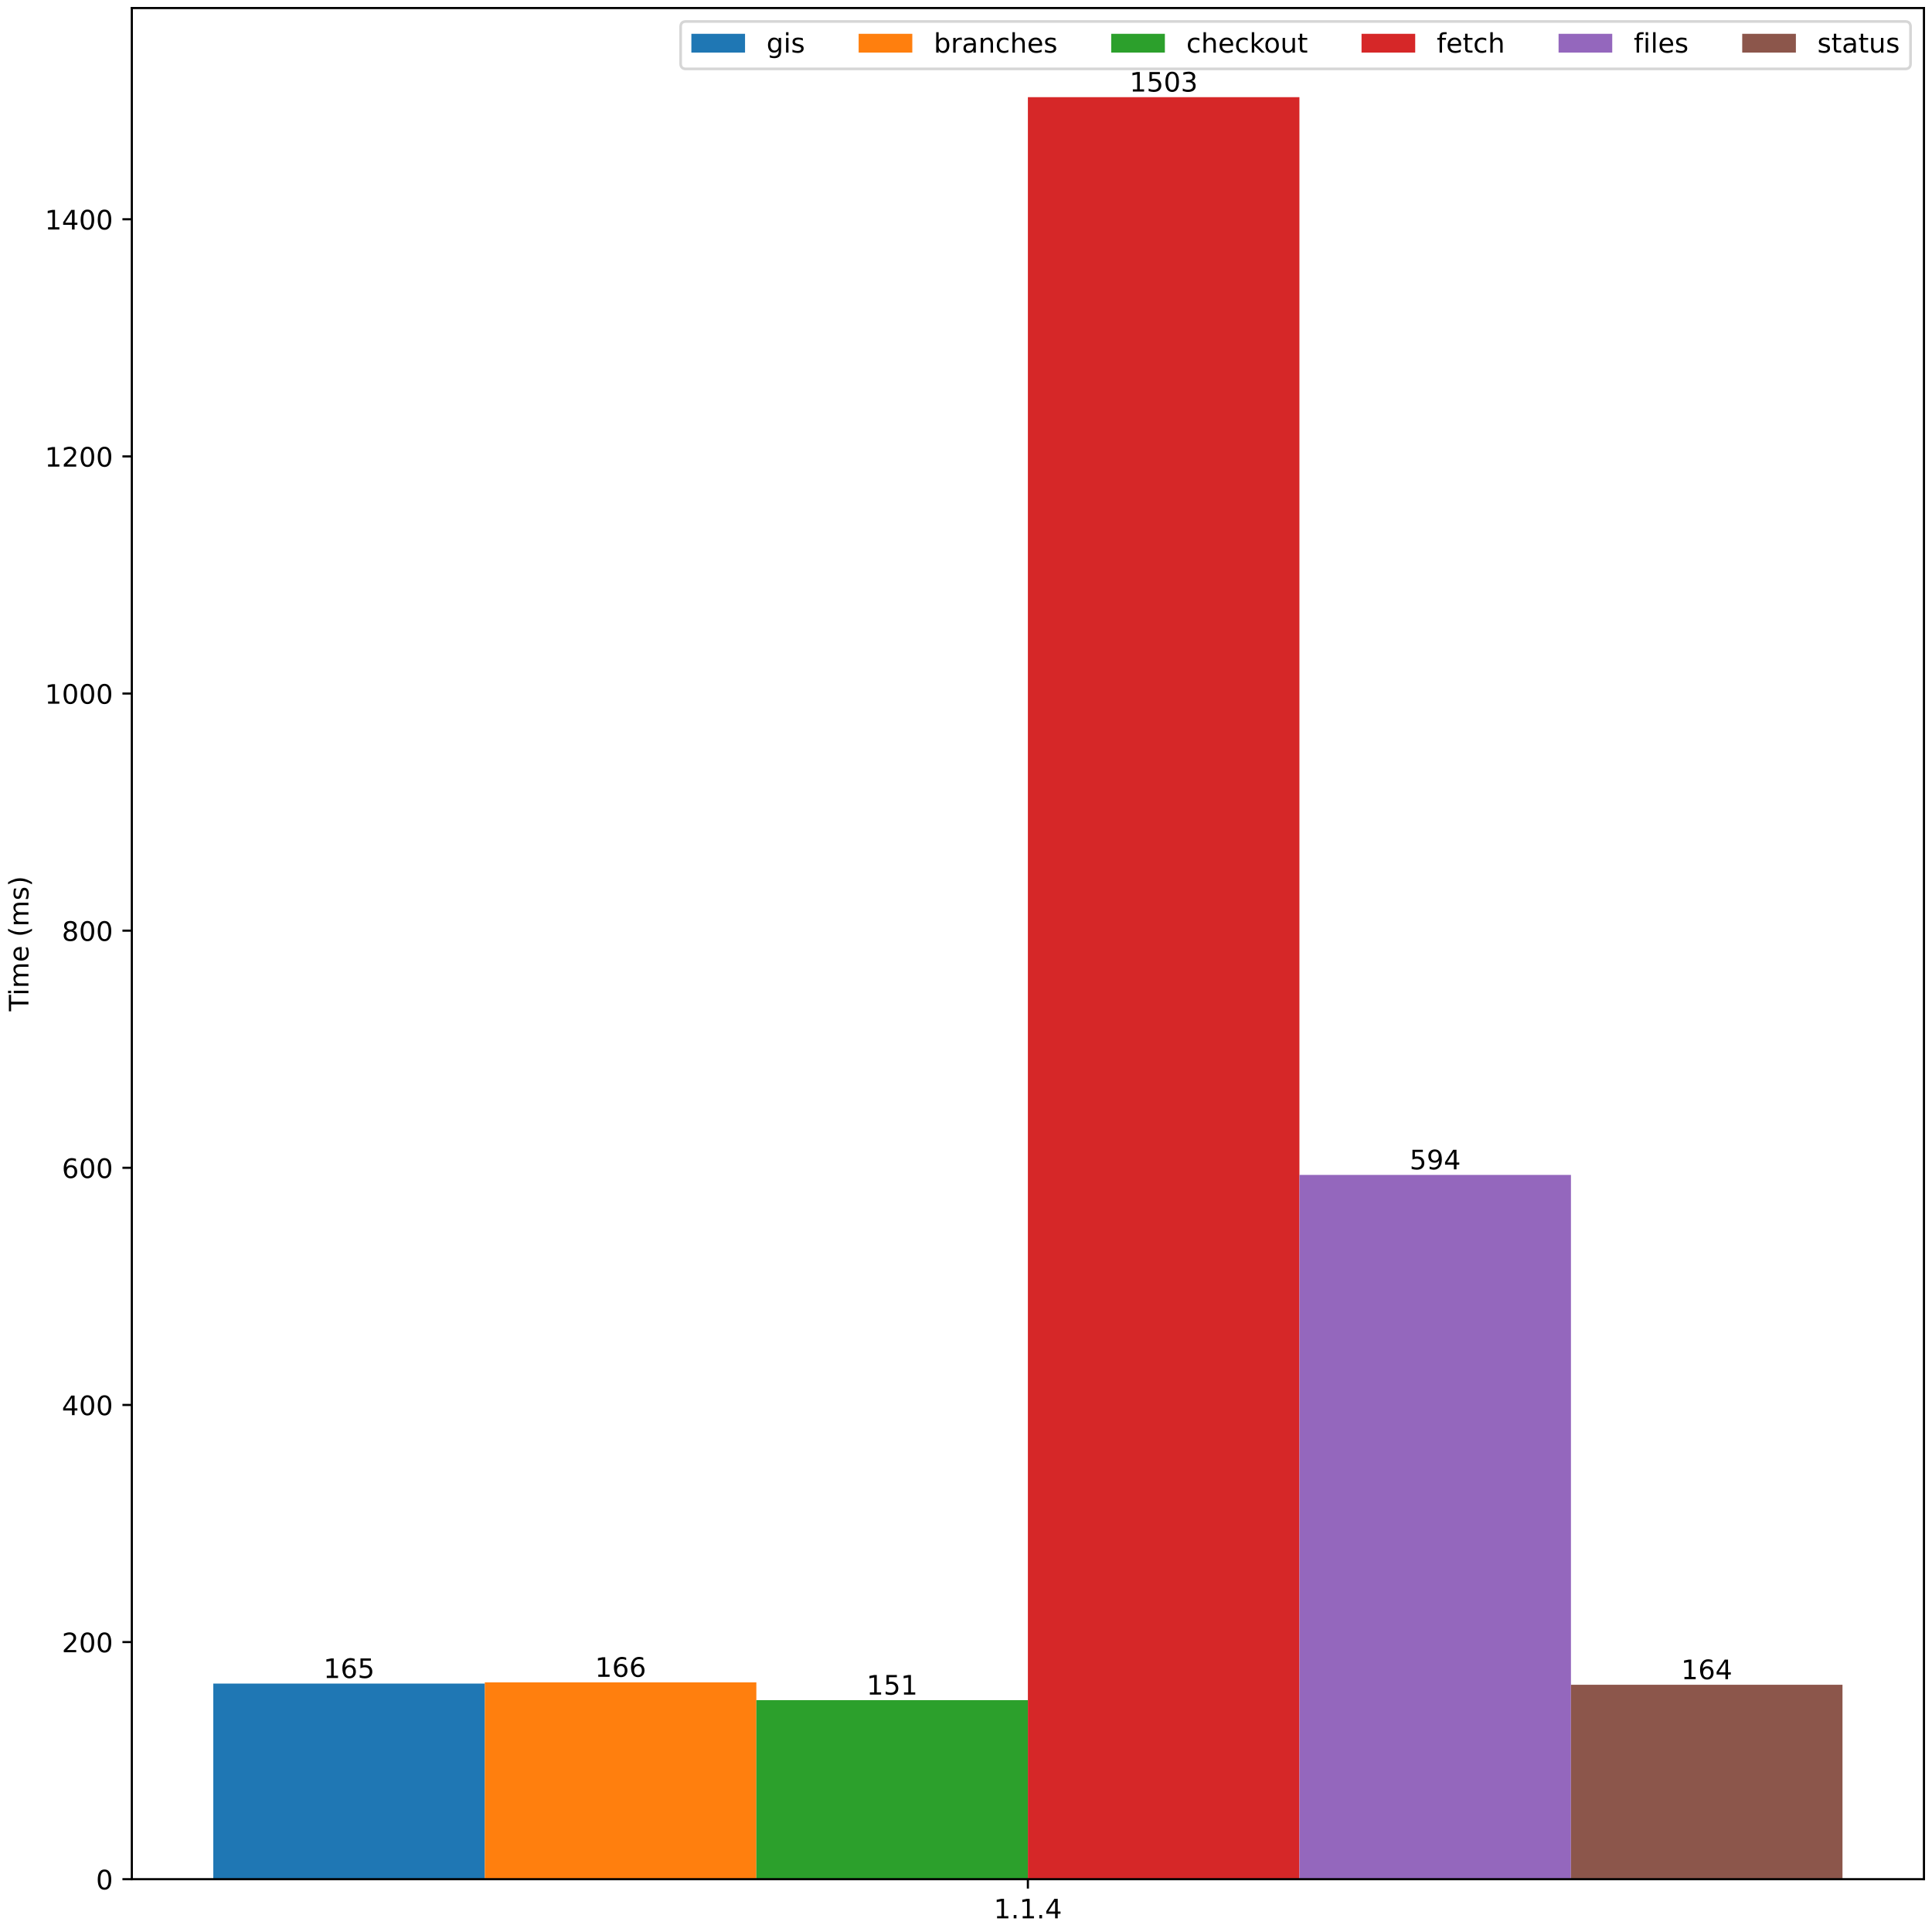
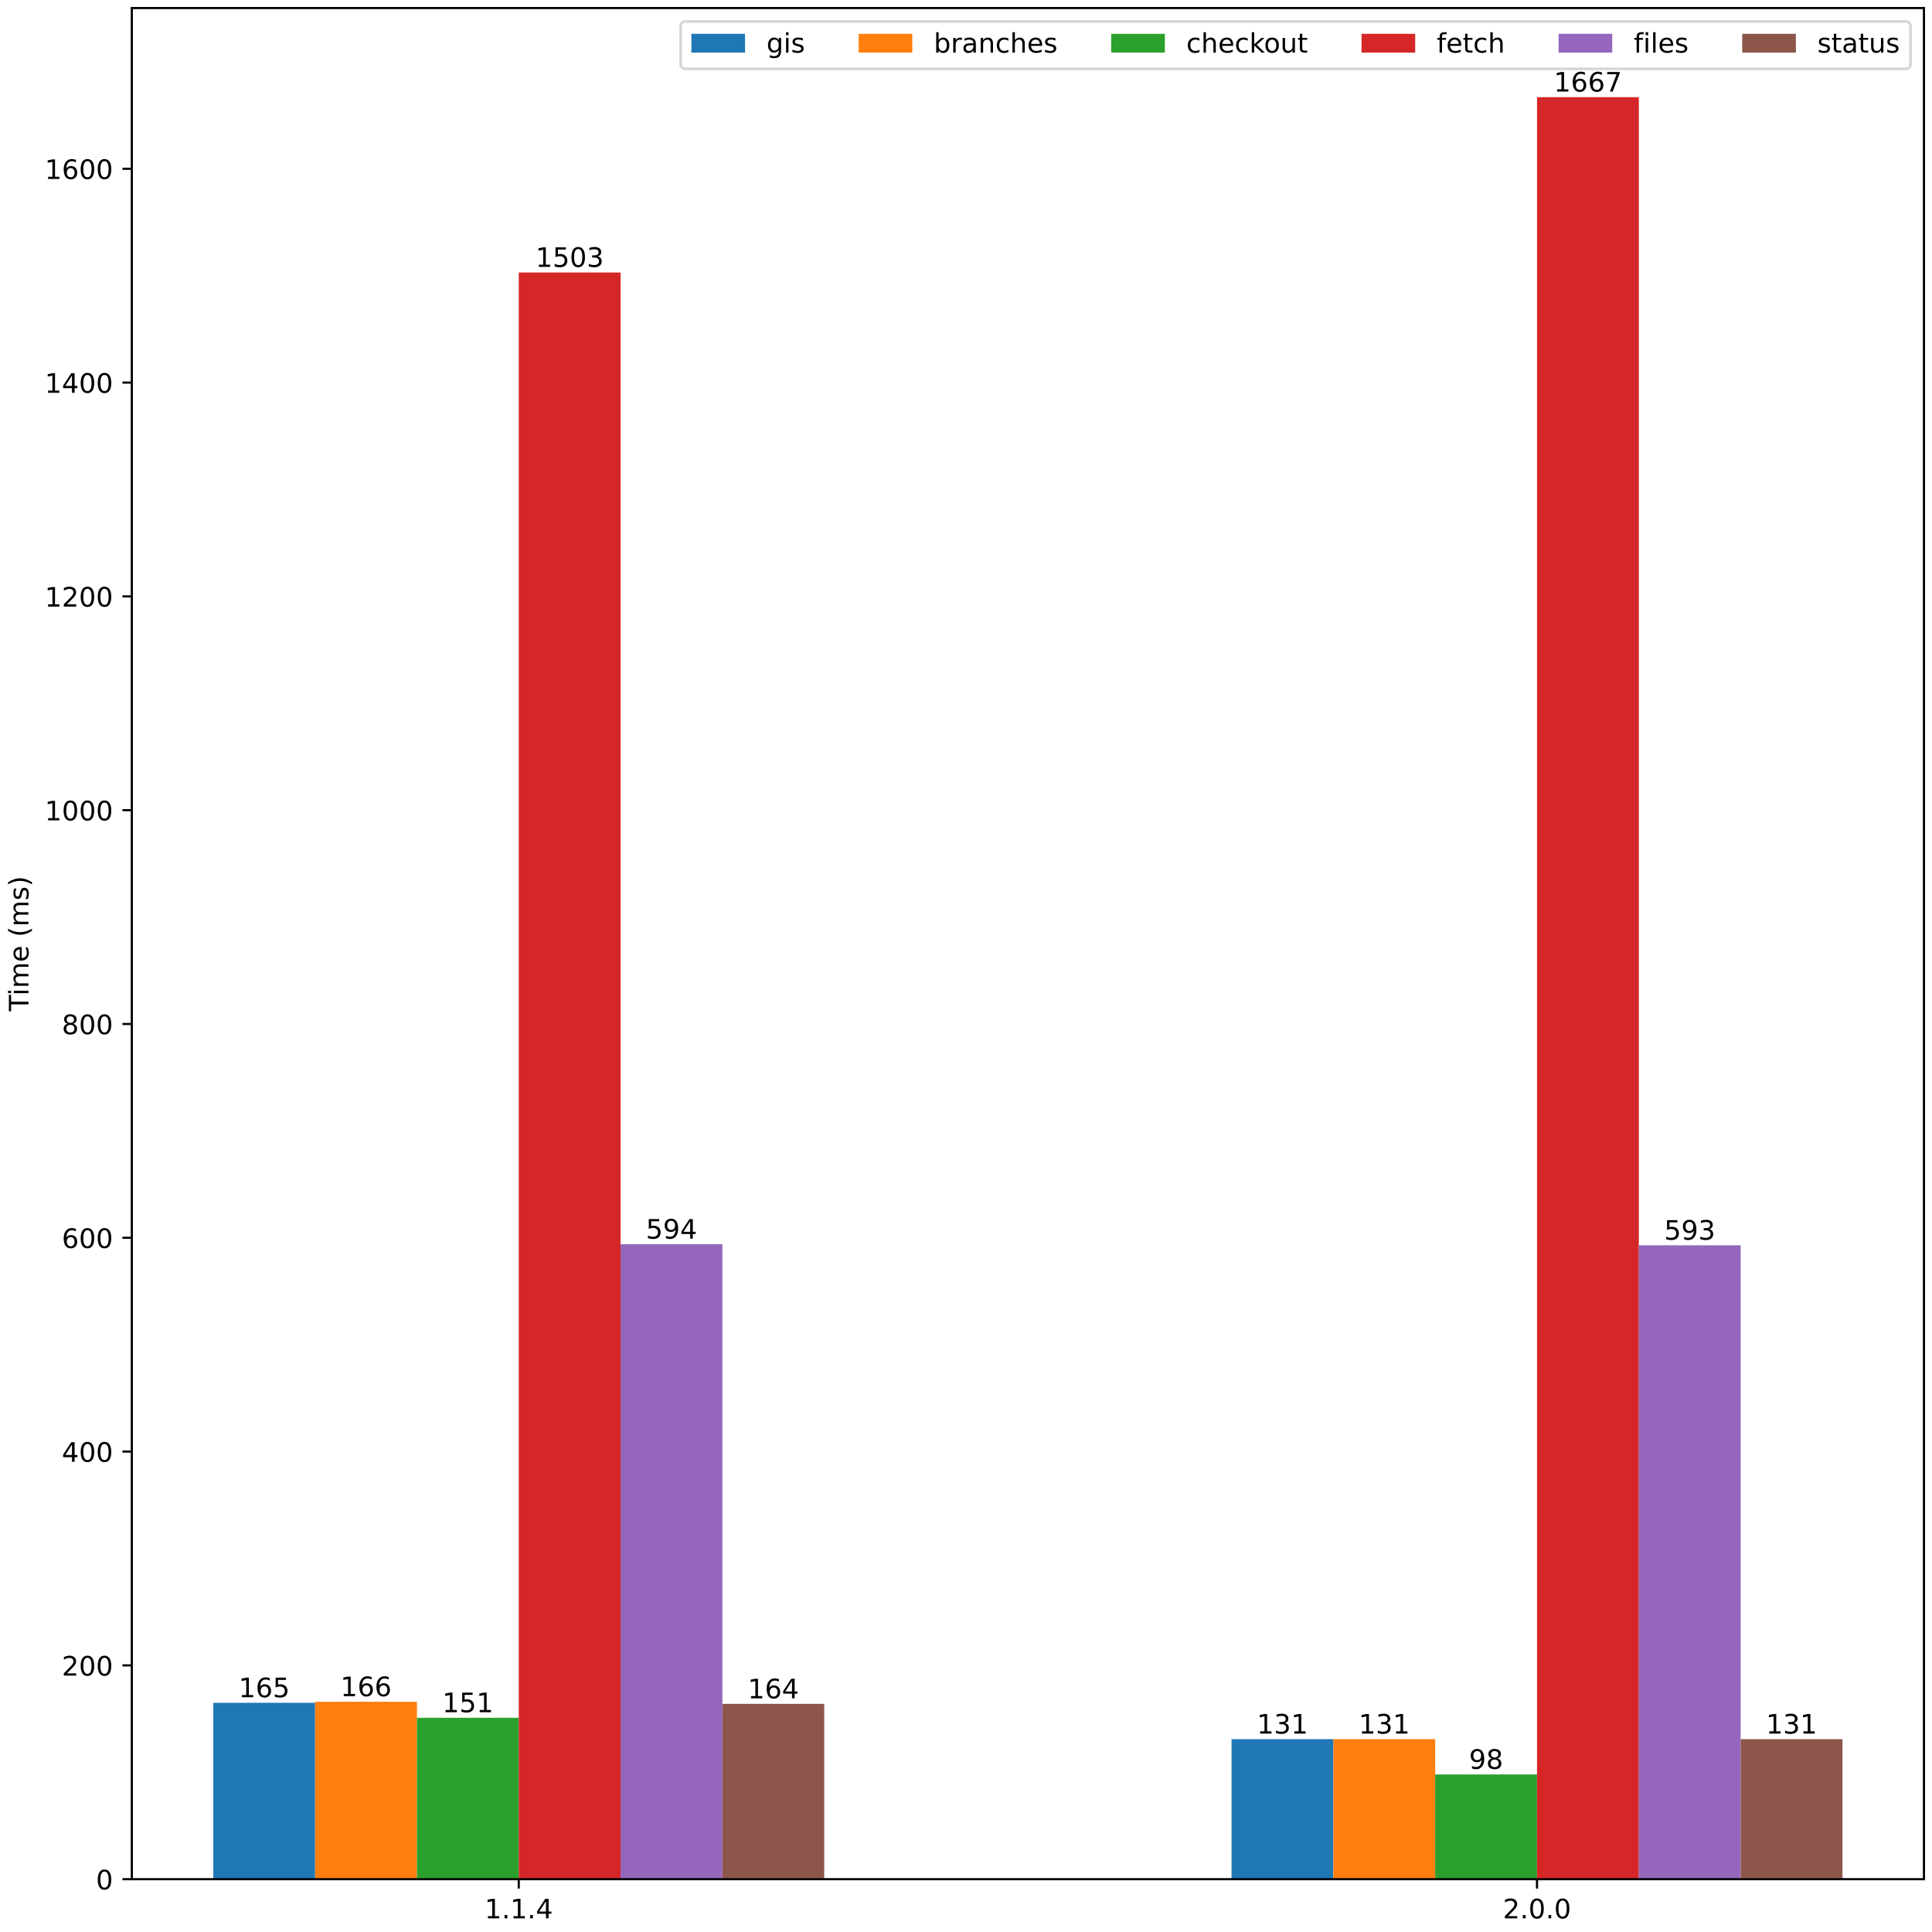
<svg xmlns="http://www.w3.org/2000/svg" xmlns:xlink="http://www.w3.org/1999/xlink" width="720pt" height="720pt" viewBox="0 0 720 720" version="1.1">
  <defs>
    <style type="text/css">*{stroke-linejoin: round; stroke-linecap: butt}</style>
  </defs>
  <g id="figure_1">
    <g id="patch_1">
      <path d="M 0 720  L 720 720  L 720 0  L 0 0  z " style="fill: #ffffff" />
    </g>
    <g id="axes_1">
      <g id="patch_2">
        <path d="M 49.128 700.322  L 717 700.322  L 717 3  L 49.128 3  z " style="fill: #ffffff" />
      </g>
      <g id="patch_3">
-         <path d="M 79.486 700.322  L 180.679 700.322  L 180.679 627.415  L 79.486 627.415  z " clip-path="url(#p6314dd109a)" style="fill: #1f77b4" />
+         <path d="M 79.486 700.322  L 117.433 700.322  L 117.433 634.587  L 79.486 634.587  z " clip-path="url(#p0b01c724fc)" style="fill: #1f77b4" />
      </g>
      <g id="patch_4">
-         <path d="M 180.679 700.322  L 281.871 700.322  L 281.871 626.973  L 180.679 626.973  z " clip-path="url(#p6314dd109a)" style="fill: #ff7f0e" />
+         <path d="M 458.959 700.322  L 496.906 700.322  L 496.906 648.133  L 458.959 648.133  z " clip-path="url(#p0b01c724fc)" style="fill: #1f77b4" />
      </g>
      <g id="patch_5">
-         <path d="M 281.871 700.322  L 383.064 700.322  L 383.064 633.601  L 281.871 633.601  z " clip-path="url(#p6314dd109a)" style="fill: #2ca02c" />
+         <path d="M 117.433 700.322  L 155.381 700.322  L 155.381 634.189  L 117.433 634.189  z " clip-path="url(#p0b01c724fc)" style="fill: #ff7f0e" />
      </g>
      <g id="patch_6">
-         <path d="M 383.064 700.322  L 484.257 700.322  L 484.257 36.206  L 383.064 36.206  z " clip-path="url(#p6314dd109a)" style="fill: #d62728" />
+         <path d="M 496.906 700.322  L 534.853 700.322  L 534.853 648.133  L 496.906 648.133  z " clip-path="url(#p0b01c724fc)" style="fill: #ff7f0e" />
      </g>
      <g id="patch_7">
-         <path d="M 484.257 700.322  L 585.449 700.322  L 585.449 437.857  L 484.257 437.857  z " clip-path="url(#p6314dd109a)" style="fill: #9467bd" />
+         <path d="M 155.381 700.322  L 193.328 700.322  L 193.328 640.165  L 155.381 640.165  z " clip-path="url(#p0b01c724fc)" style="fill: #2ca02c" />
      </g>
      <g id="patch_8">
-         <path d="M 585.449 700.322  L 686.642 700.322  L 686.642 627.857  L 585.449 627.857  z " clip-path="url(#p6314dd109a)" style="fill: #8c564b" />
+         <path d="M 534.853 700.322  L 572.8 700.322  L 572.8 661.279  L 534.853 661.279  z " clip-path="url(#p0b01c724fc)" style="fill: #2ca02c" />
+       </g>
+       <g id="patch_9">
+         <path d="M 193.328 700.322  L 231.275 700.322  L 231.275 101.542  L 193.328 101.542  z " clip-path="url(#p0b01c724fc)" style="fill: #d62728" />
+       </g>
+       <g id="patch_10">
+         <path d="M 572.8 700.322  L 610.747 700.322  L 610.747 36.206  L 572.8 36.206  z " clip-path="url(#p0b01c724fc)" style="fill: #d62728" />
+       </g>
+       <g id="patch_11">
+         <path d="M 231.275 700.322  L 269.222 700.322  L 269.222 463.678  L 231.275 463.678  z " clip-path="url(#p0b01c724fc)" style="fill: #9467bd" />
+       </g>
+       <g id="patch_12">
+         <path d="M 610.747 700.322  L 648.695 700.322  L 648.695 464.077  L 610.747 464.077  z " clip-path="url(#p0b01c724fc)" style="fill: #9467bd" />
+       </g>
+       <g id="patch_13">
+         <path d="M 269.222 700.322  L 307.17 700.322  L 307.17 634.986  L 269.222 634.986  z " clip-path="url(#p0b01c724fc)" style="fill: #8c564b" />
+       </g>
+       <g id="patch_14">
+         <path d="M 648.695 700.322  L 686.642 700.322  L 686.642 648.133  L 648.695 648.133  z " clip-path="url(#p0b01c724fc)" style="fill: #8c564b" />
      </g>
      <g id="matplotlib.axis_1">
        <g id="xtick_1">
          <g id="line2d_1">
            <defs>
-               <path id="m661fff3759" d="M 0 0  L 0 3.5  " style="stroke: #000000; stroke-width: 0.8" />
-             </defs>
-             <g>
-               <use xlink:href="#m661fff3759" x="383.064" y="700.322" style="stroke: #000000; stroke-width: 0.8" />
+               <path id="m3e66dd2076" d="M 0 0  L 0 3.5  " style="stroke: #000000; stroke-width: 0.8" />
+             </defs>
+             <g>
+               <use xlink:href="#m3e66dd2076" x="193.328" y="700.322" style="stroke: #000000; stroke-width: 0.8" />
            </g>
          </g>
          <g id="text_1">
-             <g transform="translate(370.3422 714.9201) scale(0.1 -0.1)">
+             <g transform="translate(180.606 714.9201) scale(0.1 -0.1)">
              <defs>
                <path id="DejaVuSans-31" d="M 794 531  L 1825 531  L 1825 4091  L 703 3866  L 703 4441  L 1819 4666  L 2450 4666  L 2450 531  L 3481 531  L 3481 0  L 794 0  L 794 531  z " transform="scale(0.015625)" />
                <path id="DejaVuSans-2e" d="M 684 794  L 1344 794  L 1344 0  L 684 0  L 684 794  z " transform="scale(0.015625)" />
                <path id="DejaVuSans-34" d="M 2419 4116  L 825 1625  L 2419 1625  L 2419 4116  z M 2253 4666  L 3047 4666  L 3047 1625  L 3713 1625  L 3713 1100  L 3047 1100  L 3047 0  L 2419 0  L 2419 1100  L 313 1100  L 313 1709  L 2253 4666  z " transform="scale(0.015625)" />
              </defs>
              <use xlink:href="#DejaVuSans-31" />
              <use xlink:href="#DejaVuSans-2e" x="63.623" />
              <use xlink:href="#DejaVuSans-31" x="95.41" />
              <use xlink:href="#DejaVuSans-2e" x="159.033" />
              <use xlink:href="#DejaVuSans-34" x="190.82" />
            </g>
          </g>
        </g>
+         <g id="xtick_2">
+           <g id="line2d_2">
+             <g>
+               <use xlink:href="#m3e66dd2076" x="572.8" y="700.322" style="stroke: #000000; stroke-width: 0.8" />
+             </g>
+           </g>
+           <g id="text_2">
+             <g transform="translate(560.0784 714.9201) scale(0.1 -0.1)">
+               <defs>
+                 <path id="DejaVuSans-32" d="M 1228 531  L 3431 531  L 3431 0  L 469 0  L 469 531  Q 828 903 1448 1529  Q 2069 2156 2228 2338  Q 2531 2678 2651 2914  Q 2772 3150 2772 3378  Q 2772 3750 2511 3984  Q 2250 4219 1831 4219  Q 1534 4219 1204 4116  Q 875 4013 500 3803  L 500 4441  Q 881 4594 1212 4672  Q 1544 4750 1819 4750  Q 2544 4750 2975 4387  Q 3406 4025 3406 3419  Q 3406 3131 3298 2873  Q 3191 2616 2906 2266  Q 2828 2175 2409 1742  Q 1991 1309 1228 531  z " transform="scale(0.015625)" />
+                 <path id="DejaVuSans-30" d="M 2034 4250  Q 1547 4250 1301 3770  Q 1056 3291 1056 2328  Q 1056 1369 1301 889  Q 1547 409 2034 409  Q 2525 409 2770 889  Q 3016 1369 3016 2328  Q 3016 3291 2770 3770  Q 2525 4250 2034 4250  z M 2034 4750  Q 2819 4750 3233 4129  Q 3647 3509 3647 2328  Q 3647 1150 3233 529  Q 2819 -91 2034 -91  Q 1250 -91 836 529  Q 422 1150 422 2328  Q 422 3509 836 4129  Q 1250 4750 2034 4750  z " transform="scale(0.015625)" />
+               </defs>
+               <use xlink:href="#DejaVuSans-32" />
+               <use xlink:href="#DejaVuSans-2e" x="63.623" />
+               <use xlink:href="#DejaVuSans-30" x="95.41" />
+               <use xlink:href="#DejaVuSans-2e" x="159.033" />
+               <use xlink:href="#DejaVuSans-30" x="190.82" />
+             </g>
+           </g>
+         </g>
      </g>
      <g id="matplotlib.axis_2">
        <g id="ytick_1">
-           <g id="line2d_2">
-             <defs>
-               <path id="maa2c0c7a0b" d="M 0 0  L -3.5 0  " style="stroke: #000000; stroke-width: 0.8" />
-             </defs>
-             <g>
-               <use xlink:href="#maa2c0c7a0b" x="49.128" y="700.322" style="stroke: #000000; stroke-width: 0.8" />
-             </g>
-           </g>
-           <g id="text_2">
+           <g id="line2d_3">
+             <defs>
+               <path id="m55df6fba36" d="M 0 0  L -3.5 0  " style="stroke: #000000; stroke-width: 0.8" />
+             </defs>
+             <g>
+               <use xlink:href="#m55df6fba36" x="49.128" y="700.322" style="stroke: #000000; stroke-width: 0.8" />
+             </g>
+           </g>
+           <g id="text_3">
            <g transform="translate(35.76586 704.1209) scale(0.1 -0.1)">
-               <defs>
-                 <path id="DejaVuSans-30" d="M 2034 4250  Q 1547 4250 1301 3770  Q 1056 3291 1056 2328  Q 1056 1369 1301 889  Q 1547 409 2034 409  Q 2525 409 2770 889  Q 3016 1369 3016 2328  Q 3016 3291 2770 3770  Q 2525 4250 2034 4250  z M 2034 4750  Q 2819 4750 3233 4129  Q 3647 3509 3647 2328  Q 3647 1150 3233 529  Q 2819 -91 2034 -91  Q 1250 -91 836 529  Q 422 1150 422 2328  Q 422 3509 836 4129  Q 1250 4750 2034 4750  z " transform="scale(0.015625)" />
-               </defs>
              <use xlink:href="#DejaVuSans-30" />
            </g>
          </g>
        </g>
        <g id="ytick_2">
-           <g id="line2d_3">
-             <g>
-               <use xlink:href="#maa2c0c7a0b" x="49.128" y="611.95" style="stroke: #000000; stroke-width: 0.8" />
-             </g>
-           </g>
-           <g id="text_3">
-             <g transform="translate(23.04087 615.7488) scale(0.1 -0.1)">
-               <defs>
-                 <path id="DejaVuSans-32" d="M 1228 531  L 3431 531  L 3431 0  L 469 0  L 469 531  Q 828 903 1448 1529  Q 2069 2156 2228 2338  Q 2531 2678 2651 2914  Q 2772 3150 2772 3378  Q 2772 3750 2511 3984  Q 2250 4219 1831 4219  Q 1534 4219 1204 4116  Q 875 4013 500 3803  L 500 4441  Q 881 4594 1212 4672  Q 1544 4750 1819 4750  Q 2544 4750 2975 4387  Q 3406 4025 3406 3419  Q 3406 3131 3298 2873  Q 3191 2616 2906 2266  Q 2828 2175 2409 1742  Q 1991 1309 1228 531  z " transform="scale(0.015625)" />
-               </defs>
+           <g id="line2d_4">
+             <g>
+               <use xlink:href="#m55df6fba36" x="49.128" y="620.644" style="stroke: #000000; stroke-width: 0.8" />
+             </g>
+           </g>
+           <g id="text_4">
+             <g transform="translate(23.04087 624.4429) scale(0.1 -0.1)">
              <use xlink:href="#DejaVuSans-32" />
              <use xlink:href="#DejaVuSans-30" x="63.623" />
              <use xlink:href="#DejaVuSans-30" x="127.246" />
            </g>
          </g>
        </g>
        <g id="ytick_3">
-           <g id="line2d_4">
-             <g>
-               <use xlink:href="#maa2c0c7a0b" x="49.128" y="523.578" style="stroke: #000000; stroke-width: 0.8" />
-             </g>
-           </g>
-           <g id="text_4">
-             <g transform="translate(23.04087 527.3768) scale(0.1 -0.1)">
+           <g id="line2d_5">
+             <g>
+               <use xlink:href="#m55df6fba36" x="49.128" y="540.966" style="stroke: #000000; stroke-width: 0.8" />
+             </g>
+           </g>
+           <g id="text_5">
+             <g transform="translate(23.04087 544.765) scale(0.1 -0.1)">
              <use xlink:href="#DejaVuSans-34" />
              <use xlink:href="#DejaVuSans-30" x="63.623" />
              <use xlink:href="#DejaVuSans-30" x="127.246" />
            </g>
          </g>
        </g>
        <g id="ytick_4">
-           <g id="line2d_5">
-             <g>
-               <use xlink:href="#maa2c0c7a0b" x="49.128" y="435.206" style="stroke: #000000; stroke-width: 0.8" />
-             </g>
-           </g>
-           <g id="text_5">
-             <g transform="translate(23.04087 439.0048) scale(0.1 -0.1)">
+           <g id="line2d_6">
+             <g>
+               <use xlink:href="#m55df6fba36" x="49.128" y="461.288" style="stroke: #000000; stroke-width: 0.8" />
+             </g>
+           </g>
+           <g id="text_6">
+             <g transform="translate(23.04087 465.087) scale(0.1 -0.1)">
              <defs>
                <path id="DejaVuSans-36" d="M 2113 2584  Q 1688 2584 1439 2293  Q 1191 2003 1191 1497  Q 1191 994 1439 701  Q 1688 409 2113 409  Q 2538 409 2786 701  Q 3034 994 3034 1497  Q 3034 2003 2786 2293  Q 2538 2584 2113 2584  z M 3366 4563  L 3366 3988  Q 3128 4100 2886 4159  Q 2644 4219 2406 4219  Q 1781 4219 1451 3797  Q 1122 3375 1075 2522  Q 1259 2794 1537 2939  Q 1816 3084 2150 3084  Q 2853 3084 3261 2657  Q 3669 2231 3669 1497  Q 3669 778 3244 343  Q 2819 -91 2113 -91  Q 1303 -91 875 529  Q 447 1150 447 2328  Q 447 3434 972 4092  Q 1497 4750 2381 4750  Q 2619 4750 2861 4703  Q 3103 4656 3366 4563  z " transform="scale(0.015625)" />
              </defs>
              <use xlink:href="#DejaVuSans-36" />
              <use xlink:href="#DejaVuSans-30" x="63.623" />
              <use xlink:href="#DejaVuSans-30" x="127.246" />
            </g>
          </g>
        </g>
        <g id="ytick_5">
-           <g id="line2d_6">
-             <g>
-               <use xlink:href="#maa2c0c7a0b" x="49.128" y="346.834" style="stroke: #000000; stroke-width: 0.8" />
-             </g>
-           </g>
-           <g id="text_6">
-             <g transform="translate(23.04087 350.6328) scale(0.1 -0.1)">
+           <g id="line2d_7">
+             <g>
+               <use xlink:href="#m55df6fba36" x="49.128" y="381.61" style="stroke: #000000; stroke-width: 0.8" />
+             </g>
+           </g>
+           <g id="text_7">
+             <g transform="translate(23.04087 385.4091) scale(0.1 -0.1)">
              <defs>
                <path id="DejaVuSans-38" d="M 2034 2216  Q 1584 2216 1326 1975  Q 1069 1734 1069 1313  Q 1069 891 1326 650  Q 1584 409 2034 409  Q 2484 409 2743 651  Q 3003 894 3003 1313  Q 3003 1734 2745 1975  Q 2488 2216 2034 2216  z M 1403 2484  Q 997 2584 770 2862  Q 544 3141 544 3541  Q 544 4100 942 4425  Q 1341 4750 2034 4750  Q 2731 4750 3128 4425  Q 3525 4100 3525 3541  Q 3525 3141 3298 2862  Q 3072 2584 2669 2484  Q 3125 2378 3379 2068  Q 3634 1759 3634 1313  Q 3634 634 3220 271  Q 2806 -91 2034 -91  Q 1263 -91 848 271  Q 434 634 434 1313  Q 434 1759 690 2068  Q 947 2378 1403 2484  z M 1172 3481  Q 1172 3119 1398 2916  Q 1625 2713 2034 2713  Q 2441 2713 2670 2916  Q 2900 3119 2900 3481  Q 2900 3844 2670 4047  Q 2441 4250 2034 4250  Q 1625 4250 1398 4047  Q 1172 3844 1172 3481  z " transform="scale(0.015625)" />
              </defs>
              <use xlink:href="#DejaVuSans-38" />
              <use xlink:href="#DejaVuSans-30" x="63.623" />
              <use xlink:href="#DejaVuSans-30" x="127.246" />
            </g>
          </g>
        </g>
        <g id="ytick_6">
-           <g id="line2d_7">
-             <g>
-               <use xlink:href="#maa2c0c7a0b" x="49.128" y="258.462" style="stroke: #000000; stroke-width: 0.8" />
-             </g>
-           </g>
-           <g id="text_7">
-             <g transform="translate(16.67836 262.2608) scale(0.1 -0.1)">
+           <g id="line2d_8">
+             <g>
+               <use xlink:href="#m55df6fba36" x="49.128" y="301.932" style="stroke: #000000; stroke-width: 0.8" />
+             </g>
+           </g>
+           <g id="text_8">
+             <g transform="translate(16.67836 305.7312) scale(0.1 -0.1)">
              <use xlink:href="#DejaVuSans-31" />
              <use xlink:href="#DejaVuSans-30" x="63.623" />
              <use xlink:href="#DejaVuSans-30" x="127.246" />
              <use xlink:href="#DejaVuSans-30" x="190.869" />
            </g>
          </g>
        </g>
        <g id="ytick_7">
-           <g id="line2d_8">
-             <g>
-               <use xlink:href="#maa2c0c7a0b" x="49.128" y="170.09" style="stroke: #000000; stroke-width: 0.8" />
-             </g>
-           </g>
-           <g id="text_8">
-             <g transform="translate(16.67836 173.8888) scale(0.1 -0.1)">
+           <g id="line2d_9">
+             <g>
+               <use xlink:href="#m55df6fba36" x="49.128" y="222.254" style="stroke: #000000; stroke-width: 0.8" />
+             </g>
+           </g>
+           <g id="text_9">
+             <g transform="translate(16.67836 226.0532) scale(0.1 -0.1)">
              <use xlink:href="#DejaVuSans-31" />
              <use xlink:href="#DejaVuSans-32" x="63.623" />
              <use xlink:href="#DejaVuSans-30" x="127.246" />
              <use xlink:href="#DejaVuSans-30" x="190.869" />
            </g>
          </g>
        </g>
        <g id="ytick_8">
-           <g id="line2d_9">
-             <g>
-               <use xlink:href="#maa2c0c7a0b" x="49.128" y="81.718" style="stroke: #000000; stroke-width: 0.8" />
-             </g>
-           </g>
-           <g id="text_9">
-             <g transform="translate(16.67836 85.51682) scale(0.1 -0.1)">
+           <g id="line2d_10">
+             <g>
+               <use xlink:href="#m55df6fba36" x="49.128" y="142.576" style="stroke: #000000; stroke-width: 0.8" />
+             </g>
+           </g>
+           <g id="text_10">
+             <g transform="translate(16.67836 146.3753) scale(0.1 -0.1)">
              <use xlink:href="#DejaVuSans-31" />
              <use xlink:href="#DejaVuSans-34" x="63.623" />
              <use xlink:href="#DejaVuSans-30" x="127.246" />
              <use xlink:href="#DejaVuSans-30" x="190.869" />
            </g>
          </g>
        </g>
-         <g id="text_10">
+         <g id="ytick_9">
+           <g id="line2d_11">
+             <g>
+               <use xlink:href="#m55df6fba36" x="49.128" y="62.898" style="stroke: #000000; stroke-width: 0.8" />
+             </g>
+           </g>
+           <g id="text_11">
+             <g transform="translate(16.67836 66.69735) scale(0.1 -0.1)">
+               <use xlink:href="#DejaVuSans-31" />
+               <use xlink:href="#DejaVuSans-36" x="63.623" />
+               <use xlink:href="#DejaVuSans-30" x="127.246" />
+               <use xlink:href="#DejaVuSans-30" x="190.869" />
+             </g>
+           </g>
+         </g>
+         <g id="text_12">
          <g transform="translate(10.59868 376.8602) rotate(-90) scale(0.1 -0.1)">
            <defs>
              <path id="DejaVuSans-54" d="M -19 4666  L 3928 4666  L 3928 4134  L 2272 4134  L 2272 0  L 1638 0  L 1638 4134  L -19 4134  L -19 4666  z " transform="scale(0.015625)" />
              <path id="DejaVuSans-69" d="M 603 3500  L 1178 3500  L 1178 0  L 603 0  L 603 3500  z M 603 4863  L 1178 4863  L 1178 4134  L 603 4134  L 603 4863  z " transform="scale(0.015625)" />
              <path id="DejaVuSans-6d" d="M 3328 2828  Q 3544 3216 3844 3400  Q 4144 3584 4550 3584  Q 5097 3584 5394 3201  Q 5691 2819 5691 2113  L 5691 0  L 5113 0  L 5113 2094  Q 5113 2597 4934 2840  Q 4756 3084 4391 3084  Q 3944 3084 3684 2787  Q 3425 2491 3425 1978  L 3425 0  L 2847 0  L 2847 2094  Q 2847 2600 2669 2842  Q 2491 3084 2119 3084  Q 1678 3084 1418 2786  Q 1159 2488 1159 1978  L 1159 0  L 581 0  L 581 3500  L 1159 3500  L 1159 2956  Q 1356 3278 1631 3431  Q 1906 3584 2284 3584  Q 2666 3584 2933 3390  Q 3200 3197 3328 2828  z " transform="scale(0.015625)" />
              <path id="DejaVuSans-65" d="M 3597 1894  L 3597 1613  L 953 1613  Q 991 1019 1311 708  Q 1631 397 2203 397  Q 2534 397 2845 478  Q 3156 559 3463 722  L 3463 178  Q 3153 47 2828 -22  Q 2503 -91 2169 -91  Q 1331 -91 842 396  Q 353 884 353 1716  Q 353 2575 817 3079  Q 1281 3584 2069 3584  Q 2775 3584 3186 3129  Q 3597 2675 3597 1894  z M 3022 2063  Q 3016 2534 2758 2815  Q 2500 3097 2075 3097  Q 1594 3097 1305 2825  Q 1016 2553 972 2059  L 3022 2063  z " transform="scale(0.015625)" />
              <path id="DejaVuSans-20" transform="scale(0.015625)" />
              <path id="DejaVuSans-28" d="M 1984 4856  Q 1566 4138 1362 3434  Q 1159 2731 1159 2009  Q 1159 1288 1364 580  Q 1569 -128 1984 -844  L 1484 -844  Q 1016 -109 783 600  Q 550 1309 550 2009  Q 550 2706 781 3412  Q 1013 4119 1484 4856  L 1984 4856  z " transform="scale(0.015625)" />
              <path id="DejaVuSans-73" d="M 2834 3397  L 2834 2853  Q 2591 2978 2328 3040  Q 2066 3103 1784 3103  Q 1356 3103 1142 2972  Q 928 2841 928 2578  Q 928 2378 1081 2264  Q 1234 2150 1697 2047  L 1894 2003  Q 2506 1872 2764 1633  Q 3022 1394 3022 966  Q 3022 478 2636 193  Q 2250 -91 1575 -91  Q 1294 -91 989 -36  Q 684 19 347 128  L 347 722  Q 666 556 975 473  Q 1284 391 1588 391  Q 1994 391 2212 530  Q 2431 669 2431 922  Q 2431 1156 2273 1281  Q 2116 1406 1581 1522  L 1381 1569  Q 847 1681 609 1914  Q 372 2147 372 2553  Q 372 3047 722 3315  Q 1072 3584 1716 3584  Q 2034 3584 2315 3537  Q 2597 3491 2834 3397  z " transform="scale(0.015625)" />
              <path id="DejaVuSans-29" d="M 513 4856  L 1013 4856  Q 1481 4119 1714 3412  Q 1947 2706 1947 2009  Q 1947 1309 1714 600  Q 1481 -109 1013 -844  L 513 -844  Q 928 -128 1133 580  Q 1338 1288 1338 2009  Q 1338 2731 1133 3434  Q 928 4138 513 4856  z " transform="scale(0.015625)" />
            </defs>
            <use xlink:href="#DejaVuSans-54" />
            <use xlink:href="#DejaVuSans-69" x="57.959" />
            <use xlink:href="#DejaVuSans-6d" x="85.742" />
            <use xlink:href="#DejaVuSans-65" x="183.154" />
            <use xlink:href="#DejaVuSans-20" x="244.678" />
            <use xlink:href="#DejaVuSans-28" x="276.465" />
            <use xlink:href="#DejaVuSans-6d" x="315.479" />
            <use xlink:href="#DejaVuSans-73" x="412.891" />
            <use xlink:href="#DejaVuSans-29" x="464.99" />
          </g>
        </g>
      </g>
-       <g id="patch_9">
+       <g id="patch_15">
        <path d="M 49.128 700.322  L 49.128 3  " style="fill: none; stroke: #000000; stroke-width: 0.8; stroke-linejoin: miter; stroke-linecap: square" />
      </g>
-       <g id="patch_10">
+       <g id="patch_16">
        <path d="M 717 700.322  L 717 3  " style="fill: none; stroke: #000000; stroke-width: 0.8; stroke-linejoin: miter; stroke-linecap: square" />
      </g>
-       <g id="patch_11">
+       <g id="patch_17">
        <path d="M 49.128 700.322  L 717 700.322  " style="fill: none; stroke: #000000; stroke-width: 0.8; stroke-linejoin: miter; stroke-linecap: square" />
      </g>
-       <g id="patch_12">
+       <g id="patch_18">
        <path d="M 49.128 3  L 717 3  " style="fill: none; stroke: #000000; stroke-width: 0.8; stroke-linejoin: miter; stroke-linecap: square" />
      </g>
-       <g id="text_11">
-         <g transform="translate(120.5387 625.335) scale(0.1 -0.1)">
+       <g id="text_13">
+         <g transform="translate(88.91603 632.5076) scale(0.1 -0.1)">
          <defs>
            <path id="DejaVuSans-35" d="M 691 4666  L 3169 4666  L 3169 4134  L 1269 4134  L 1269 2991  Q 1406 3038 1543 3061  Q 1681 3084 1819 3084  Q 2600 3084 3056 2656  Q 3513 2228 3513 1497  Q 3513 744 3044 326  Q 2575 -91 1722 -91  Q 1428 -91 1123 -41  Q 819 9 494 109  L 494 744  Q 775 591 1075 516  Q 1375 441 1709 441  Q 2250 441 2565 725  Q 2881 1009 2881 1497  Q 2881 1984 2565 2268  Q 2250 2553 1709 2553  Q 1456 2553 1204 2497  Q 953 2441 691 2322  L 691 4666  z " transform="scale(0.015625)" />
          </defs>
          <use xlink:href="#DejaVuSans-31" />
          <use xlink:href="#DejaVuSans-36" x="63.623" />
          <use xlink:href="#DejaVuSans-35" x="127.246" />
        </g>
      </g>
-       <g id="text_12">
-         <g transform="translate(221.7314 624.8932) scale(0.1 -0.1)">
-           <use xlink:href="#DejaVuSans-31" />
-           <use xlink:href="#DejaVuSans-36" x="63.623" />
-           <use xlink:href="#DejaVuSans-36" x="127.246" />
-         </g>
-       </g>
-       <g id="text_13">
-         <g transform="translate(322.924 631.5211) scale(0.1 -0.1)">
-           <use xlink:href="#DejaVuSans-31" />
-           <use xlink:href="#DejaVuSans-35" x="63.623" />
-           <use xlink:href="#DejaVuSans-31" x="127.246" />
-         </g>
-       </g>
      <g id="text_14">
-         <g transform="translate(420.9354 34.12633) scale(0.1 -0.1)">
+         <g transform="translate(468.3884 646.0529) scale(0.1 -0.1)">
          <defs>
            <path id="DejaVuSans-33" d="M 2597 2516  Q 3050 2419 3304 2112  Q 3559 1806 3559 1356  Q 3559 666 3084 287  Q 2609 -91 1734 -91  Q 1441 -91 1130 -33  Q 819 25 488 141  L 488 750  Q 750 597 1062 519  Q 1375 441 1716 441  Q 2309 441 2620 675  Q 2931 909 2931 1356  Q 2931 1769 2642 2001  Q 2353 2234 1838 2234  L 1294 2234  L 1294 2753  L 1863 2753  Q 2328 2753 2575 2939  Q 2822 3125 2822 3475  Q 2822 3834 2567 4026  Q 2313 4219 1838 4219  Q 1578 4219 1281 4162  Q 984 4106 628 3988  L 628 4550  Q 988 4650 1302 4700  Q 1616 4750 1894 4750  Q 2613 4750 3031 4423  Q 3450 4097 3450 3541  Q 3450 3153 3228 2886  Q 3006 2619 2597 2516  z " transform="scale(0.015625)" />
          </defs>
          <use xlink:href="#DejaVuSans-31" />
+           <use xlink:href="#DejaVuSans-33" x="63.623" />
+           <use xlink:href="#DejaVuSans-31" x="127.246" />
+         </g>
+       </g>
+       <g id="text_15">
+         <g transform="translate(126.8633 632.1093) scale(0.1 -0.1)">
+           <use xlink:href="#DejaVuSans-31" />
+           <use xlink:href="#DejaVuSans-36" x="63.623" />
+           <use xlink:href="#DejaVuSans-36" x="127.246" />
+         </g>
+       </g>
+       <g id="text_16">
+         <g transform="translate(506.3356 646.0529) scale(0.1 -0.1)">
+           <use xlink:href="#DejaVuSans-31" />
+           <use xlink:href="#DejaVuSans-33" x="63.623" />
+           <use xlink:href="#DejaVuSans-31" x="127.246" />
+         </g>
+       </g>
+       <g id="text_17">
+         <g transform="translate(164.8105 638.0851) scale(0.1 -0.1)">
+           <use xlink:href="#DejaVuSans-31" />
+           <use xlink:href="#DejaVuSans-35" x="63.623" />
+           <use xlink:href="#DejaVuSans-31" x="127.246" />
+         </g>
+       </g>
+       <g id="text_18">
+         <g transform="translate(547.4641 659.1998) scale(0.1 -0.1)">
+           <defs>
+             <path id="DejaVuSans-39" d="M 703 97  L 703 672  Q 941 559 1184 500  Q 1428 441 1663 441  Q 2288 441 2617 861  Q 2947 1281 2994 2138  Q 2813 1869 2534 1725  Q 2256 1581 1919 1581  Q 1219 1581 811 2004  Q 403 2428 403 3163  Q 403 3881 828 4315  Q 1253 4750 1959 4750  Q 2769 4750 3195 4129  Q 3622 3509 3622 2328  Q 3622 1225 3098 567  Q 2575 -91 1691 -91  Q 1453 -91 1209 -44  Q 966 3 703 97  z M 1959 2075  Q 2384 2075 2632 2365  Q 2881 2656 2881 3163  Q 2881 3666 2632 3958  Q 2384 4250 1959 4250  Q 1534 4250 1286 3958  Q 1038 3666 1038 3163  Q 1038 2656 1286 2365  Q 1534 2075 1959 2075  z " transform="scale(0.015625)" />
+           </defs>
+           <use xlink:href="#DejaVuSans-39" />
+           <use xlink:href="#DejaVuSans-38" x="63.623" />
+         </g>
+       </g>
+       <g id="text_19">
+         <g transform="translate(199.5765 99.46224) scale(0.1 -0.1)">
+           <use xlink:href="#DejaVuSans-31" />
          <use xlink:href="#DejaVuSans-35" x="63.623" />
          <use xlink:href="#DejaVuSans-30" x="127.246" />
          <use xlink:href="#DejaVuSans-33" x="190.869" />
        </g>
      </g>
-       <g id="text_15">
-         <g transform="translate(525.3093 435.7771) scale(0.1 -0.1)">
+       <g id="text_20">
+         <g transform="translate(579.0489 34.12633) scale(0.1 -0.1)">
          <defs>
-             <path id="DejaVuSans-39" d="M 703 97  L 703 672  Q 941 559 1184 500  Q 1428 441 1663 441  Q 2288 441 2617 861  Q 2947 1281 2994 2138  Q 2813 1869 2534 1725  Q 2256 1581 1919 1581  Q 1219 1581 811 2004  Q 403 2428 403 3163  Q 403 3881 828 4315  Q 1253 4750 1959 4750  Q 2769 4750 3195 4129  Q 3622 3509 3622 2328  Q 3622 1225 3098 567  Q 2575 -91 1691 -91  Q 1453 -91 1209 -44  Q 966 3 703 97  z M 1959 2075  Q 2384 2075 2632 2365  Q 2881 2656 2881 3163  Q 2881 3666 2632 3958  Q 2384 4250 1959 4250  Q 1534 4250 1286 3958  Q 1038 3666 1038 3163  Q 1038 2656 1286 2365  Q 1534 2075 1959 2075  z " transform="scale(0.015625)" />
+             <path id="DejaVuSans-37" d="M 525 4666  L 3525 4666  L 3525 4397  L 1831 0  L 1172 0  L 2766 4134  L 525 4134  L 525 4666  z " transform="scale(0.015625)" />
          </defs>
+           <use xlink:href="#DejaVuSans-31" />
+           <use xlink:href="#DejaVuSans-36" x="63.623" />
+           <use xlink:href="#DejaVuSans-36" x="127.246" />
+           <use xlink:href="#DejaVuSans-37" x="190.869" />
+         </g>
+       </g>
+       <g id="text_21">
+         <g transform="translate(240.705 461.5985) scale(0.1 -0.1)">
          <use xlink:href="#DejaVuSans-35" />
          <use xlink:href="#DejaVuSans-39" x="63.623" />
          <use xlink:href="#DejaVuSans-34" x="127.246" />
        </g>
      </g>
-       <g id="text_16">
-         <g transform="translate(626.5019 625.7769) scale(0.1 -0.1)">
+       <g id="text_22">
+         <g transform="translate(620.1774 461.9969) scale(0.1 -0.1)">
+           <use xlink:href="#DejaVuSans-35" />
+           <use xlink:href="#DejaVuSans-39" x="63.623" />
+           <use xlink:href="#DejaVuSans-33" x="127.246" />
+         </g>
+       </g>
+       <g id="text_23">
+         <g transform="translate(278.6522 632.906) scale(0.1 -0.1)">
          <use xlink:href="#DejaVuSans-31" />
          <use xlink:href="#DejaVuSans-36" x="63.623" />
          <use xlink:href="#DejaVuSans-34" x="127.246" />
        </g>
      </g>
+       <g id="text_24">
+         <g transform="translate(658.1246 646.0529) scale(0.1 -0.1)">
+           <use xlink:href="#DejaVuSans-31" />
+           <use xlink:href="#DejaVuSans-33" x="63.623" />
+           <use xlink:href="#DejaVuSans-31" x="127.246" />
+         </g>
+       </g>
      <g id="legend_1">
-         <g id="patch_13">
+         <g id="patch_19">
          <path d="M 255.654 25.678  L 710 25.678  Q 712 25.678 712 23.678  L 712 10  Q 712 8 710 8  L 255.654 8  Q 253.654 8 253.654 10  L 253.654 23.678  Q 253.654 25.678 255.654 25.678  z " style="fill: #ffffff; opacity: 0.8; stroke: #cccccc; stroke-linejoin: miter" />
        </g>
-         <g id="patch_14">
+         <g id="patch_20">
          <path d="M 257.654 19.599  L 277.654 19.599  L 277.654 12.599  L 257.654 12.599  z " style="fill: #1f77b4" />
        </g>
-         <g id="text_17">
+         <g id="text_25">
          <g transform="translate(285.6544 19.59868) scale(0.1 -0.1)">
            <defs>
              <path id="DejaVuSans-67" d="M 2906 1791  Q 2906 2416 2648 2759  Q 2391 3103 1925 3103  Q 1463 3103 1205 2759  Q 947 2416 947 1791  Q 947 1169 1205 825  Q 1463 481 1925 481  Q 2391 481 2648 825  Q 2906 1169 2906 1791  z M 3481 434  Q 3481 -459 3084 -895  Q 2688 -1331 1869 -1331  Q 1566 -1331 1297 -1286  Q 1028 -1241 775 -1147  L 775 -588  Q 1028 -725 1275 -790  Q 1522 -856 1778 -856  Q 2344 -856 2625 -561  Q 2906 -266 2906 331  L 2906 616  Q 2728 306 2450 153  Q 2172 0 1784 0  Q 1141 0 747 490  Q 353 981 353 1791  Q 353 2603 747 3093  Q 1141 3584 1784 3584  Q 2172 3584 2450 3431  Q 2728 3278 2906 2969  L 2906 3500  L 3481 3500  L 3481 434  z " transform="scale(0.015625)" />
            </defs>
            <use xlink:href="#DejaVuSans-67" />
            <use xlink:href="#DejaVuSans-69" x="63.477" />
            <use xlink:href="#DejaVuSans-73" x="91.26" />
          </g>
        </g>
-         <g id="patch_15">
+         <g id="patch_21">
          <path d="M 319.99 19.599  L 339.99 19.599  L 339.99 12.599  L 319.99 12.599  z " style="fill: #ff7f0e" />
        </g>
-         <g id="text_18">
+         <g id="text_26">
          <g transform="translate(347.9904 19.59868) scale(0.1 -0.1)">
            <defs>
              <path id="DejaVuSans-62" d="M 3116 1747  Q 3116 2381 2855 2742  Q 2594 3103 2138 3103  Q 1681 3103 1420 2742  Q 1159 2381 1159 1747  Q 1159 1113 1420 752  Q 1681 391 2138 391  Q 2594 391 2855 752  Q 3116 1113 3116 1747  z M 1159 2969  Q 1341 3281 1617 3432  Q 1894 3584 2278 3584  Q 2916 3584 3314 3078  Q 3713 2572 3713 1747  Q 3713 922 3314 415  Q 2916 -91 2278 -91  Q 1894 -91 1617 61  Q 1341 213 1159 525  L 1159 0  L 581 0  L 581 4863  L 1159 4863  L 1159 2969  z " transform="scale(0.015625)" />
              <path id="DejaVuSans-72" d="M 2631 2963  Q 2534 3019 2420 3045  Q 2306 3072 2169 3072  Q 1681 3072 1420 2755  Q 1159 2438 1159 1844  L 1159 0  L 581 0  L 581 3500  L 1159 3500  L 1159 2956  Q 1341 3275 1631 3429  Q 1922 3584 2338 3584  Q 2397 3584 2469 3576  Q 2541 3569 2628 3553  L 2631 2963  z " transform="scale(0.015625)" />
              <path id="DejaVuSans-61" d="M 2194 1759  Q 1497 1759 1228 1600  Q 959 1441 959 1056  Q 959 750 1161 570  Q 1363 391 1709 391  Q 2188 391 2477 730  Q 2766 1069 2766 1631  L 2766 1759  L 2194 1759  z M 3341 1997  L 3341 0  L 2766 0  L 2766 531  Q 2569 213 2275 61  Q 1981 -91 1556 -91  Q 1019 -91 701 211  Q 384 513 384 1019  Q 384 1609 779 1909  Q 1175 2209 1959 2209  L 2766 2209  L 2766 2266  Q 2766 2663 2505 2880  Q 2244 3097 1772 3097  Q 1472 3097 1187 3025  Q 903 2953 641 2809  L 641 3341  Q 956 3463 1253 3523  Q 1550 3584 1831 3584  Q 2591 3584 2966 3190  Q 3341 2797 3341 1997  z " transform="scale(0.015625)" />
              <path id="DejaVuSans-6e" d="M 3513 2113  L 3513 0  L 2938 0  L 2938 2094  Q 2938 2591 2744 2837  Q 2550 3084 2163 3084  Q 1697 3084 1428 2787  Q 1159 2491 1159 1978  L 1159 0  L 581 0  L 581 3500  L 1159 3500  L 1159 2956  Q 1366 3272 1645 3428  Q 1925 3584 2291 3584  Q 2894 3584 3203 3211  Q 3513 2838 3513 2113  z " transform="scale(0.015625)" />
              <path id="DejaVuSans-63" d="M 3122 3366  L 3122 2828  Q 2878 2963 2633 3030  Q 2388 3097 2138 3097  Q 1578 3097 1268 2742  Q 959 2388 959 1747  Q 959 1106 1268 751  Q 1578 397 2138 397  Q 2388 397 2633 464  Q 2878 531 3122 666  L 3122 134  Q 2881 22 2623 -34  Q 2366 -91 2075 -91  Q 1284 -91 818 406  Q 353 903 353 1747  Q 353 2603 823 3093  Q 1294 3584 2113 3584  Q 2378 3584 2631 3529  Q 2884 3475 3122 3366  z " transform="scale(0.015625)" />
              <path id="DejaVuSans-68" d="M 3513 2113  L 3513 0  L 2938 0  L 2938 2094  Q 2938 2591 2744 2837  Q 2550 3084 2163 3084  Q 1697 3084 1428 2787  Q 1159 2491 1159 1978  L 1159 0  L 581 0  L 581 4863  L 1159 4863  L 1159 2956  Q 1366 3272 1645 3428  Q 1925 3584 2291 3584  Q 2894 3584 3203 3211  Q 3513 2838 3513 2113  z " transform="scale(0.015625)" />
            </defs>
            <use xlink:href="#DejaVuSans-62" />
            <use xlink:href="#DejaVuSans-72" x="63.477" />
            <use xlink:href="#DejaVuSans-61" x="104.59" />
            <use xlink:href="#DejaVuSans-6e" x="165.869" />
            <use xlink:href="#DejaVuSans-63" x="229.248" />
            <use xlink:href="#DejaVuSans-68" x="284.229" />
            <use xlink:href="#DejaVuSans-65" x="347.607" />
            <use xlink:href="#DejaVuSans-73" x="409.131" />
          </g>
        </g>
-         <g id="patch_16">
+         <g id="patch_22">
          <path d="M 414.114 19.599  L 434.114 19.599  L 434.114 12.599  L 414.114 12.599  z " style="fill: #2ca02c" />
        </g>
-         <g id="text_19">
+         <g id="text_27">
          <g transform="translate(442.1138 19.59868) scale(0.1 -0.1)">
            <defs>
              <path id="DejaVuSans-6b" d="M 581 4863  L 1159 4863  L 1159 1991  L 2875 3500  L 3609 3500  L 1753 1863  L 3688 0  L 2938 0  L 1159 1709  L 1159 0  L 581 0  L 581 4863  z " transform="scale(0.015625)" />
              <path id="DejaVuSans-6f" d="M 1959 3097  Q 1497 3097 1228 2736  Q 959 2375 959 1747  Q 959 1119 1226 758  Q 1494 397 1959 397  Q 2419 397 2687 759  Q 2956 1122 2956 1747  Q 2956 2369 2687 2733  Q 2419 3097 1959 3097  z M 1959 3584  Q 2709 3584 3137 3096  Q 3566 2609 3566 1747  Q 3566 888 3137 398  Q 2709 -91 1959 -91  Q 1206 -91 779 398  Q 353 888 353 1747  Q 353 2609 779 3096  Q 1206 3584 1959 3584  z " transform="scale(0.015625)" />
              <path id="DejaVuSans-75" d="M 544 1381  L 544 3500  L 1119 3500  L 1119 1403  Q 1119 906 1312 657  Q 1506 409 1894 409  Q 2359 409 2629 706  Q 2900 1003 2900 1516  L 2900 3500  L 3475 3500  L 3475 0  L 2900 0  L 2900 538  Q 2691 219 2414 64  Q 2138 -91 1772 -91  Q 1169 -91 856 284  Q 544 659 544 1381  z M 1991 3584  L 1991 3584  z " transform="scale(0.015625)" />
              <path id="DejaVuSans-74" d="M 1172 4494  L 1172 3500  L 2356 3500  L 2356 3053  L 1172 3053  L 1172 1153  Q 1172 725 1289 603  Q 1406 481 1766 481  L 2356 481  L 2356 0  L 1766 0  Q 1100 0 847 248  Q 594 497 594 1153  L 594 3053  L 172 3053  L 172 3500  L 594 3500  L 594 4494  L 1172 4494  z " transform="scale(0.015625)" />
            </defs>
            <use xlink:href="#DejaVuSans-63" />
            <use xlink:href="#DejaVuSans-68" x="54.98" />
            <use xlink:href="#DejaVuSans-65" x="118.359" />
            <use xlink:href="#DejaVuSans-63" x="179.883" />
            <use xlink:href="#DejaVuSans-6b" x="234.863" />
            <use xlink:href="#DejaVuSans-6f" x="289.148" />
            <use xlink:href="#DejaVuSans-75" x="350.33" />
            <use xlink:href="#DejaVuSans-74" x="413.709" />
          </g>
        </g>
-         <g id="patch_17">
+         <g id="patch_23">
          <path d="M 507.406 19.599  L 527.406 19.599  L 527.406 12.599  L 507.406 12.599  z " style="fill: #d62728" />
        </g>
-         <g id="text_20">
+         <g id="text_28">
          <g transform="translate(535.406 19.59868) scale(0.1 -0.1)">
            <defs>
              <path id="DejaVuSans-66" d="M 2375 4863  L 2375 4384  L 1825 4384  Q 1516 4384 1395 4259  Q 1275 4134 1275 3809  L 1275 3500  L 2222 3500  L 2222 3053  L 1275 3053  L 1275 0  L 697 0  L 697 3053  L 147 3053  L 147 3500  L 697 3500  L 697 3744  Q 697 4328 969 4595  Q 1241 4863 1831 4863  L 2375 4863  z " transform="scale(0.015625)" />
            </defs>
            <use xlink:href="#DejaVuSans-66" />
            <use xlink:href="#DejaVuSans-65" x="35.205" />
            <use xlink:href="#DejaVuSans-74" x="96.729" />
            <use xlink:href="#DejaVuSans-63" x="135.938" />
            <use xlink:href="#DejaVuSans-68" x="190.918" />
          </g>
        </g>
-         <g id="patch_18">
+         <g id="patch_24">
          <path d="M 580.836 19.599  L 600.836 19.599  L 600.836 12.599  L 580.836 12.599  z " style="fill: #9467bd" />
        </g>
-         <g id="text_21">
+         <g id="text_29">
          <g transform="translate(608.8357 19.59868) scale(0.1 -0.1)">
            <defs>
              <path id="DejaVuSans-6c" d="M 603 4863  L 1178 4863  L 1178 0  L 603 0  L 603 4863  z " transform="scale(0.015625)" />
            </defs>
            <use xlink:href="#DejaVuSans-66" />
            <use xlink:href="#DejaVuSans-69" x="35.205" />
            <use xlink:href="#DejaVuSans-6c" x="62.988" />
            <use xlink:href="#DejaVuSans-65" x="90.771" />
            <use xlink:href="#DejaVuSans-73" x="152.295" />
          </g>
        </g>
-         <g id="patch_19">
+         <g id="patch_25">
          <path d="M 649.275 19.599  L 669.275 19.599  L 669.275 12.599  L 649.275 12.599  z " style="fill: #8c564b" />
        </g>
-         <g id="text_22">
+         <g id="text_30">
          <g transform="translate(677.2748 19.59868) scale(0.1 -0.1)">
            <use xlink:href="#DejaVuSans-73" />
            <use xlink:href="#DejaVuSans-74" x="52.1" />
            <use xlink:href="#DejaVuSans-61" x="91.309" />
            <use xlink:href="#DejaVuSans-74" x="152.588" />
            <use xlink:href="#DejaVuSans-75" x="191.797" />
            <use xlink:href="#DejaVuSans-73" x="255.176" />
          </g>
        </g>
      </g>
    </g>
  </g>
  <defs>
-     <clipPath id="p6314dd109a">
+     <clipPath id="p0b01c724fc">
      <rect x="49.128" y="3" width="667.871" height="697.321" />
    </clipPath>
  </defs>
</svg>
